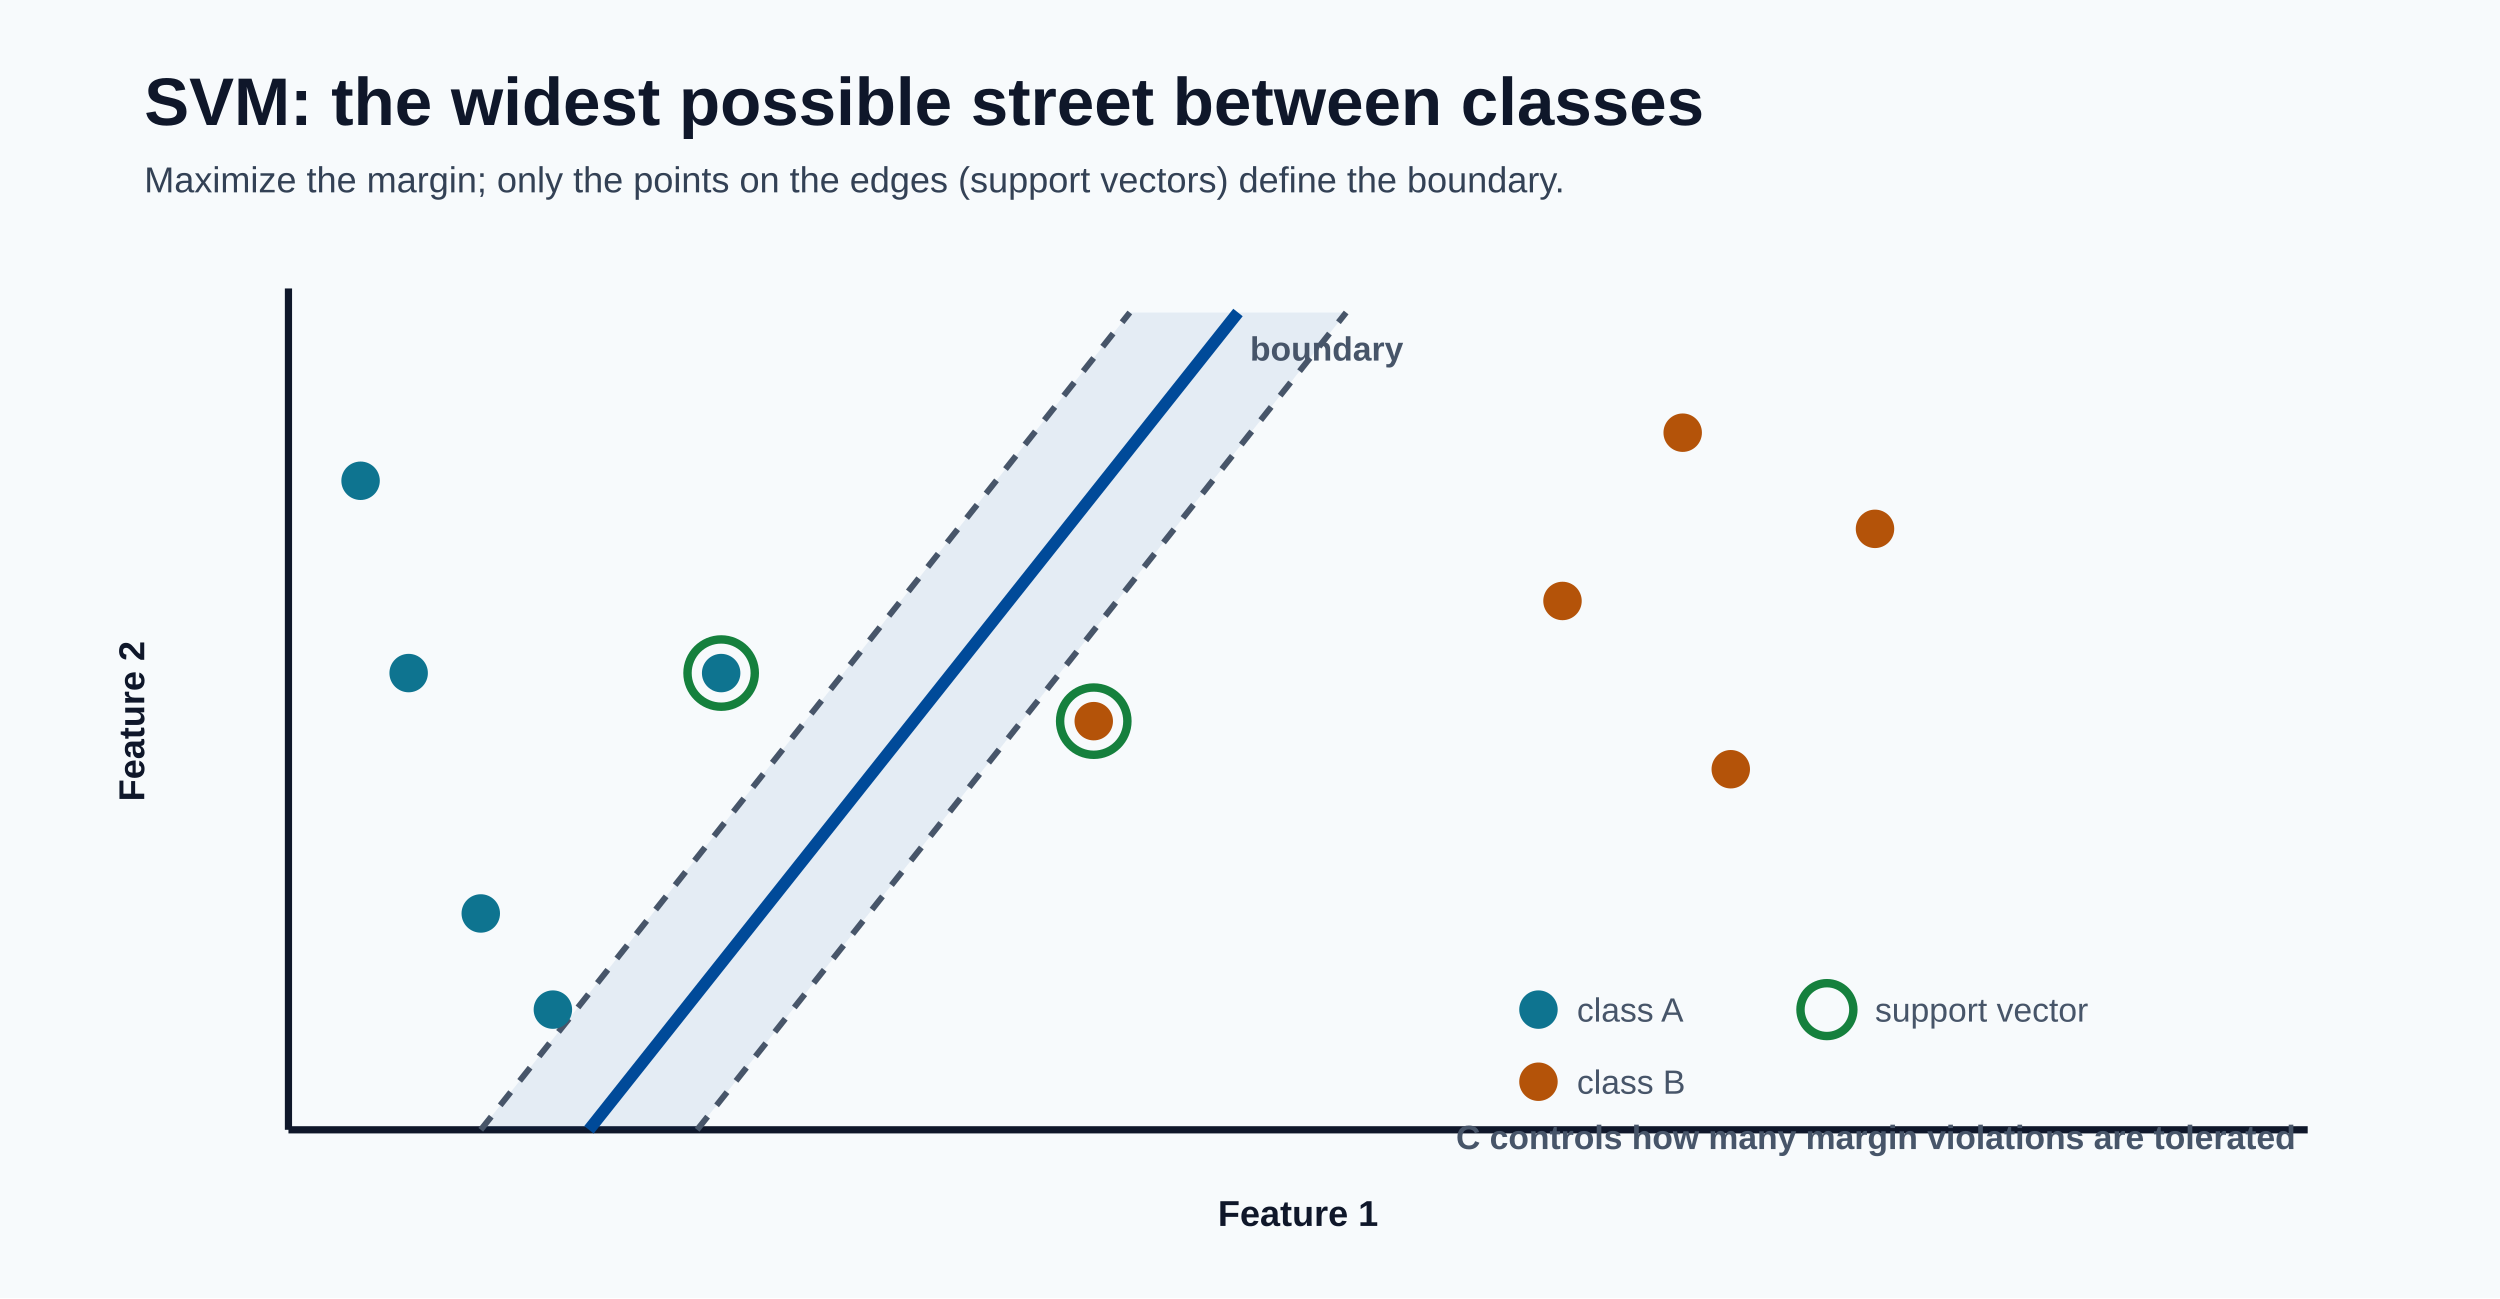
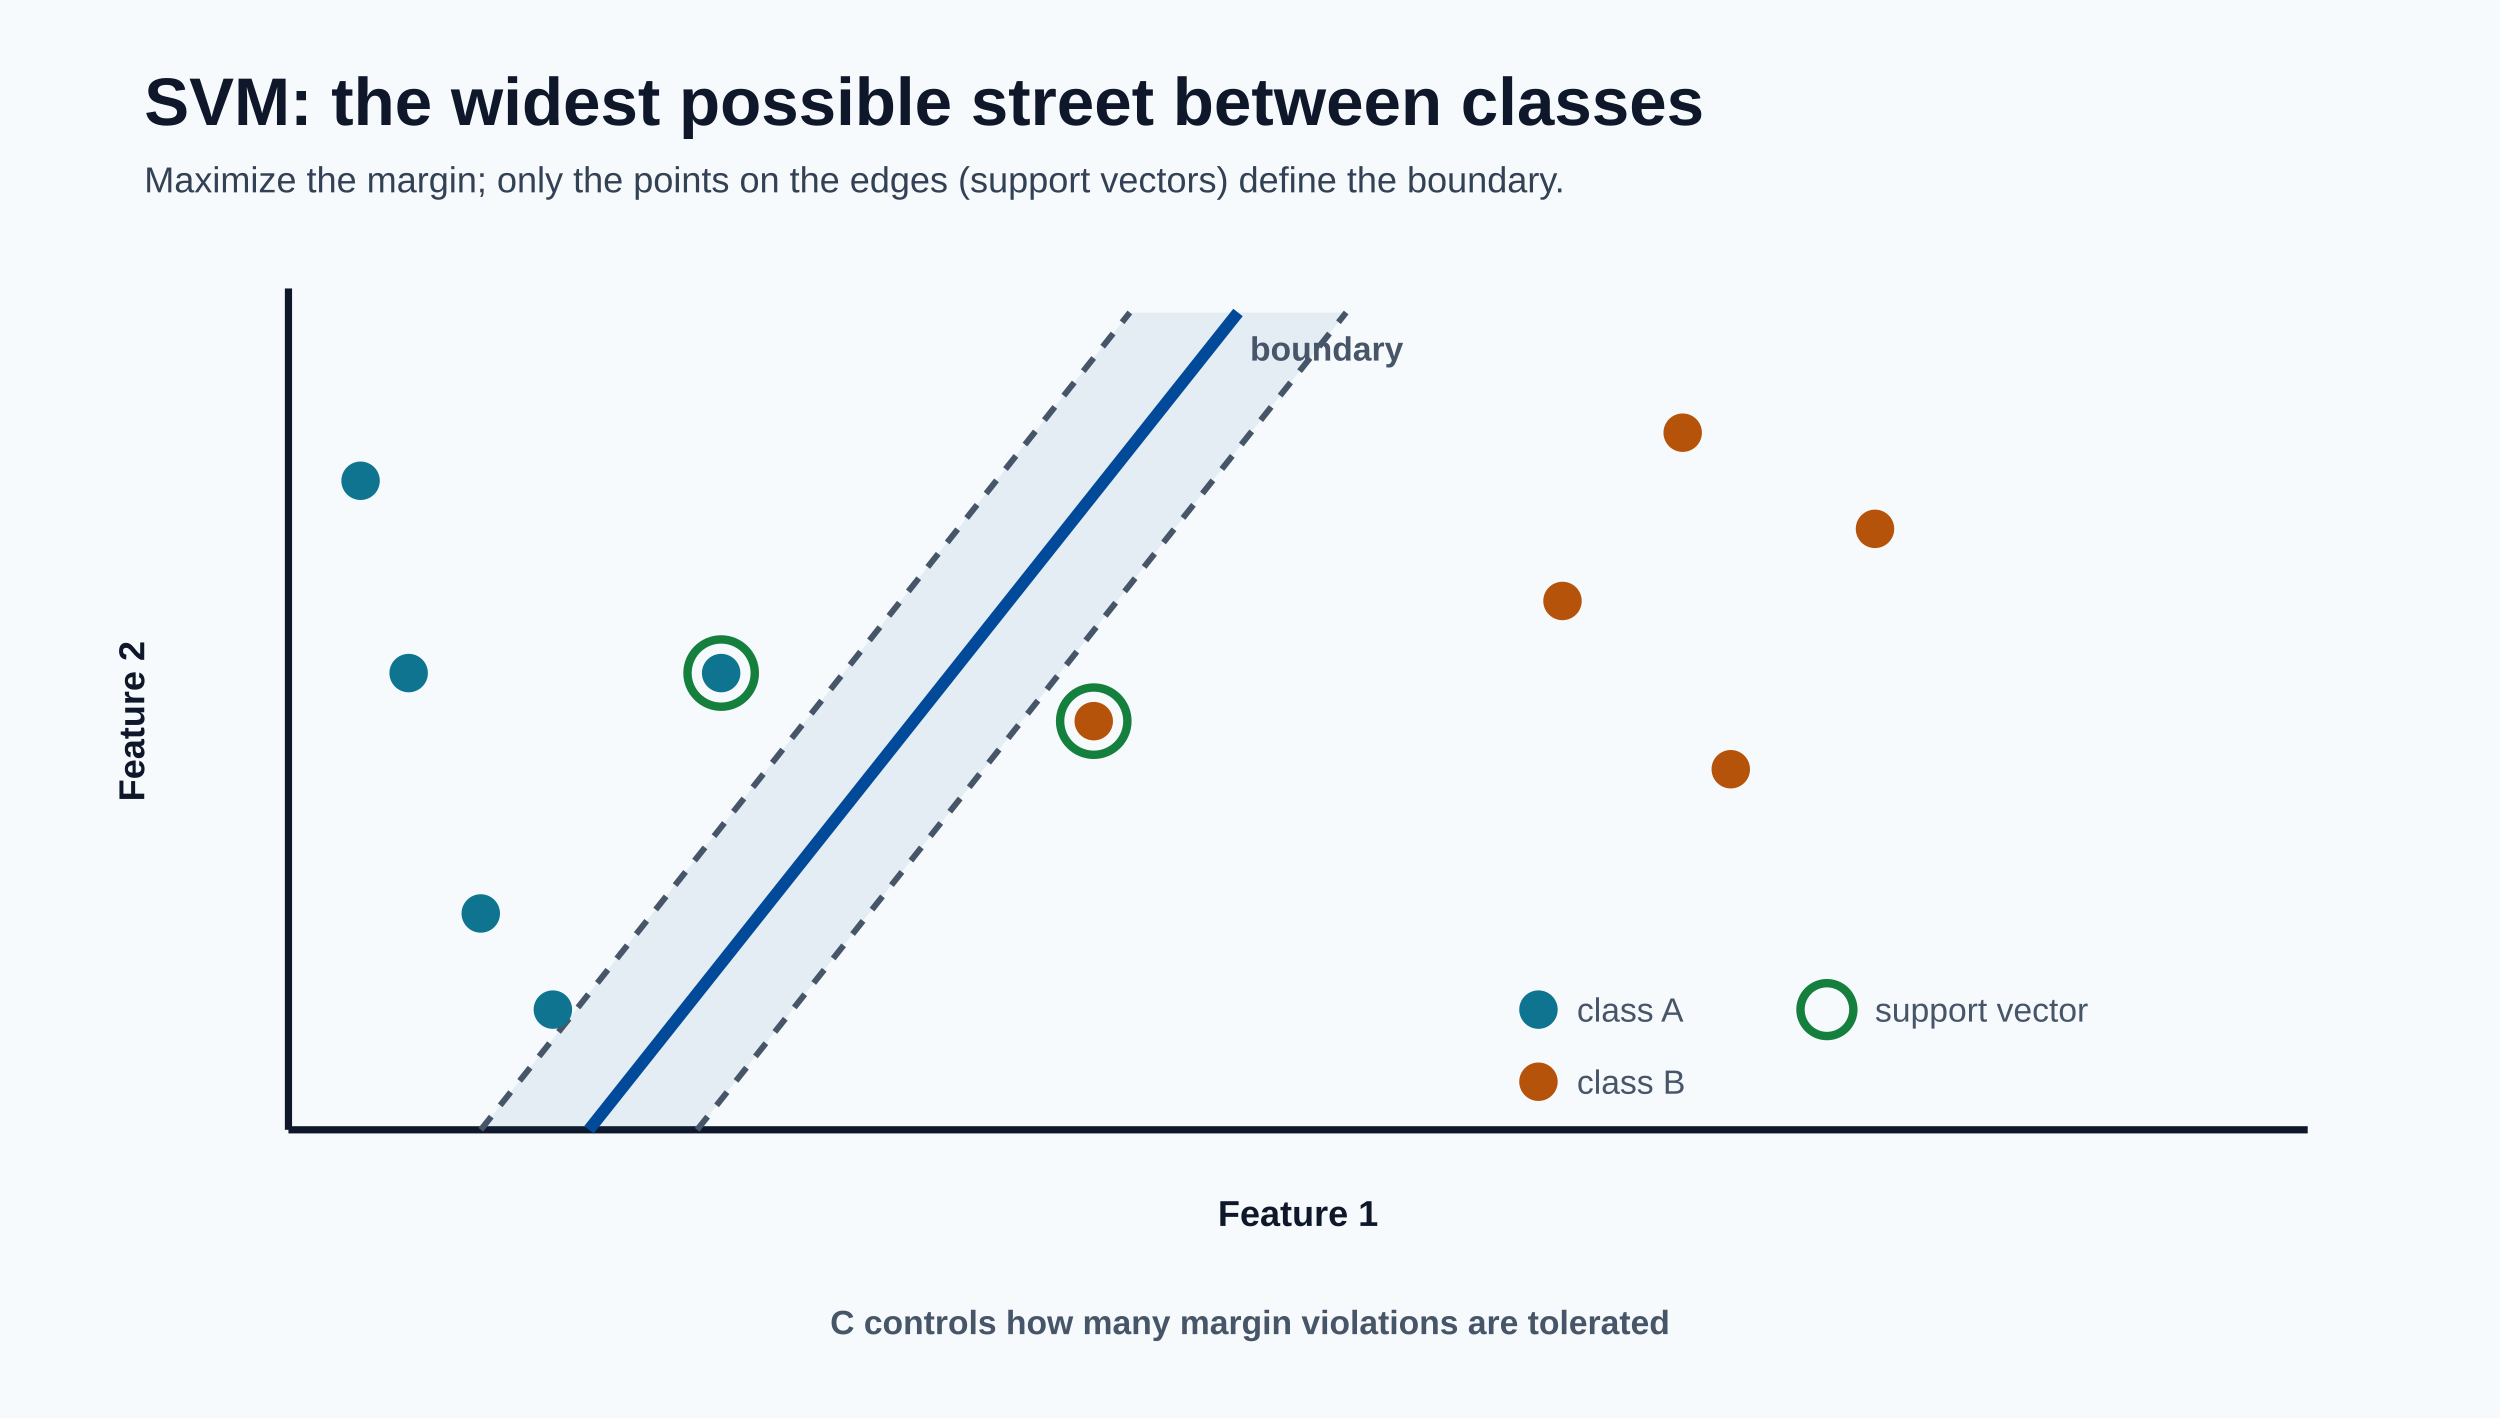
- <svg xmlns="http://www.w3.org/2000/svg" width="1040" height="540" viewBox="0 0 1040 540" role="img" aria-labelledby="title desc">
+ <svg xmlns="http://www.w3.org/2000/svg" width="1040" height="590" viewBox="0 0 1040 590" role="img" aria-labelledby="title desc">
  <defs>
    <style>
      .bg { fill: #f7fafc; }
      .title { fill: #0f172a; font-family: Segoe UI, Arial, sans-serif; font-size: 28px; font-weight: 700; }
      .subtitle { fill: #334155; font-family: Segoe UI, Arial, sans-serif; font-size: 15px; }
      .axis { stroke: #0f172a; stroke-width: 3; }
      .axis-label { fill: #0f172a; font-family: Segoe UI, Arial, sans-serif; font-size: 15px; font-weight: 700; }
      .boundary { fill: none; stroke: #004a99; stroke-width: 5; }
      .margin { fill: none; stroke: #475569; stroke-width: 2.5; stroke-dasharray: 7 6; }
      .street { fill: #004a99; opacity: 0.08; }
      .c0 { fill: #0e7490; }
      .c1 { fill: #b45309; }
      .sv { fill: none; stroke: #15803d; stroke-width: 3.5; }
      .note { fill: #475569; font-family: Segoe UI, Arial, sans-serif; font-size: 14px; }
    </style>
  </defs>
-   <rect class="bg" x="0" y="0" width="1040" height="540" />
+   <rect class="bg" x="0" y="0" width="1040" height="590" />
  <text class="title" x="60" y="52">SVM: the widest possible street between classes</text>
  <text class="subtitle" x="60" y="80">Maximize the margin; only the points on the edges (support vectors) define the boundary.</text>
  <line class="axis" x1="120" y1="470" x2="960" y2="470" />
  <line class="axis" x1="120" y1="470" x2="120" y2="120" />
  <text class="axis-label" x="540" y="510" text-anchor="middle">Feature 1</text>
  <text class="axis-label" x="60" y="300" transform="rotate(-90 60 300)" text-anchor="middle">Feature 2</text>
  <polygon class="street" points="200,470 470,130 560,130 290,470" />
  <line class="boundary" x1="245" y1="470" x2="515" y2="130" />
  <line class="margin" x1="200" y1="470" x2="470" y2="130" />
  <line class="margin" x1="290" y1="470" x2="560" y2="130" />
  <text class="note" x="520" y="150" font-weight="700" fill="#004a99">boundary</text>
  <circle class="c0" cx="170" cy="280" r="8" />
  <circle class="c0" cx="200" cy="380" r="8" />
  <circle class="c0" cx="150" cy="200" r="8" />
  <circle class="c0" cx="230" cy="420" r="8" />
  <circle class="c0" cx="300" cy="280" r="8" />
  <circle class="sv" cx="300" cy="280" r="14" />
  <circle class="c1" cx="650" cy="250" r="8" />
  <circle class="c1" cx="720" cy="320" r="8" />
  <circle class="c1" cx="780" cy="220" r="8" />
  <circle class="c1" cx="700" cy="180" r="8" />
  <circle class="c1" cx="455" cy="300" r="8" />
  <circle class="sv" cx="455" cy="300" r="14" />
  <circle class="c0" cx="640" cy="420" r="8" />
  <text class="note" x="656" y="425">class A</text>
  <circle class="c1" cx="640" cy="450" r="8" />
  <text class="note" x="656" y="455">class B</text>
  <circle class="sv" cx="760" cy="420" r="11" />
  <text class="note" x="780" y="425">support vector</text>
-   <text class="note" x="955" y="478" text-anchor="end" font-weight="700" fill="#15803d">C controls how many margin violations are tolerated</text>
+   <text class="note" x="520" y="555" text-anchor="middle" font-weight="700" fill="#15803d">C controls how many margin violations are tolerated</text>
</svg>
